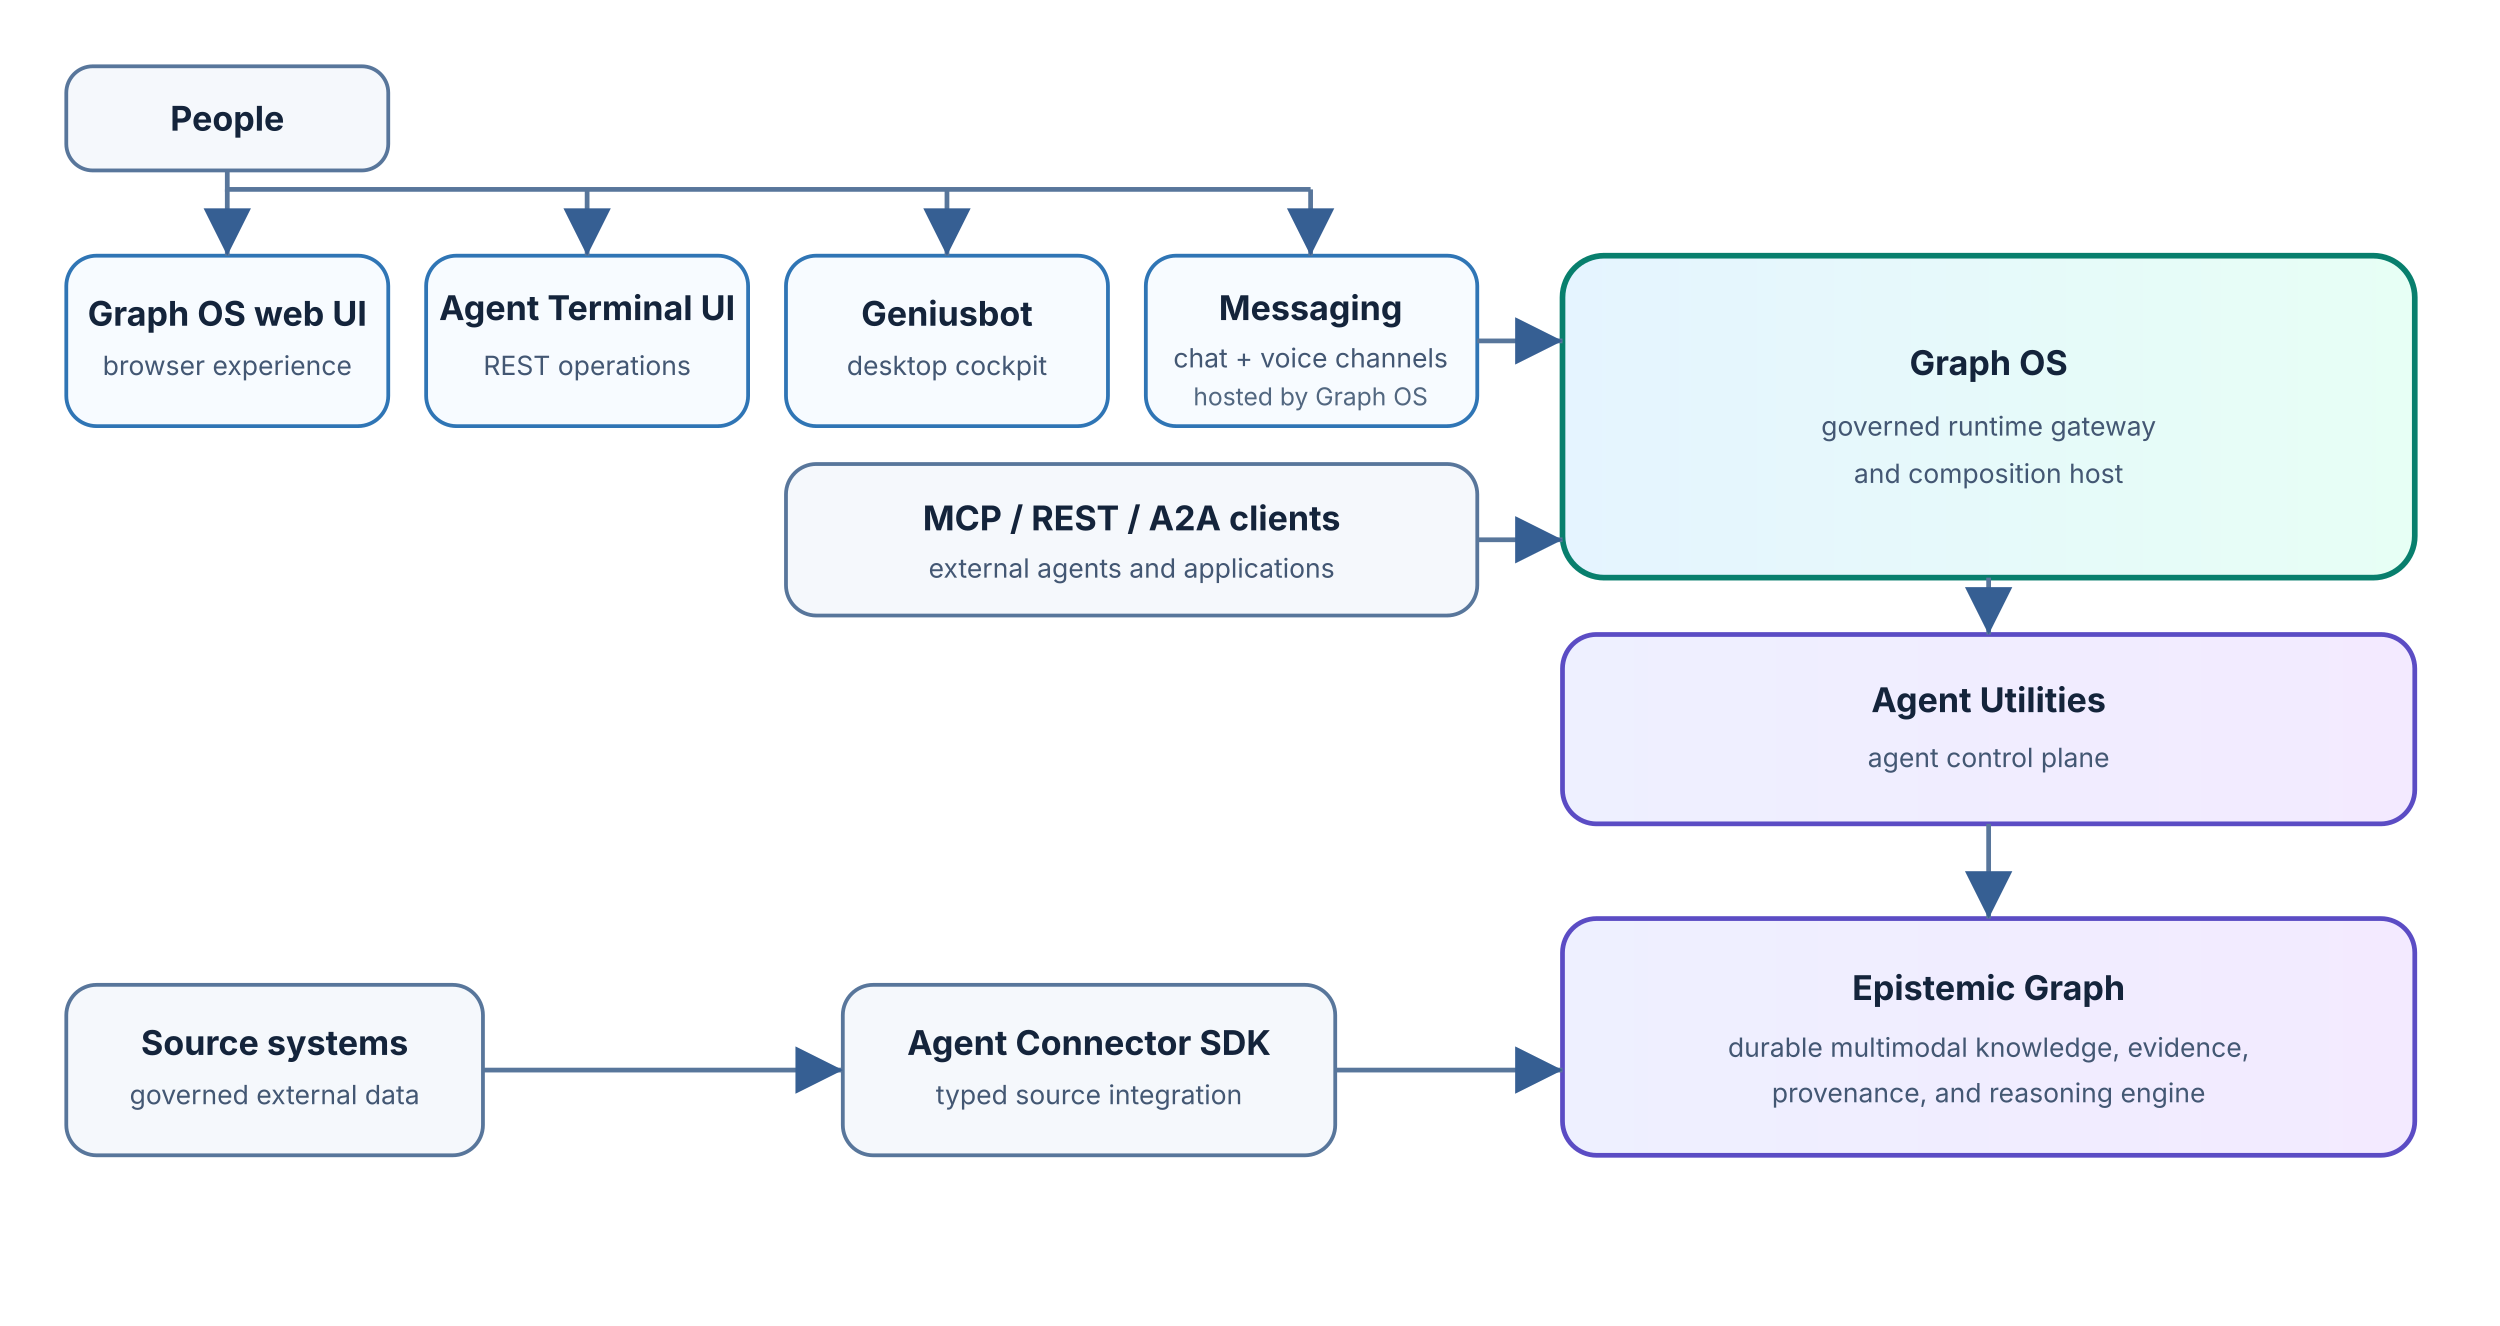
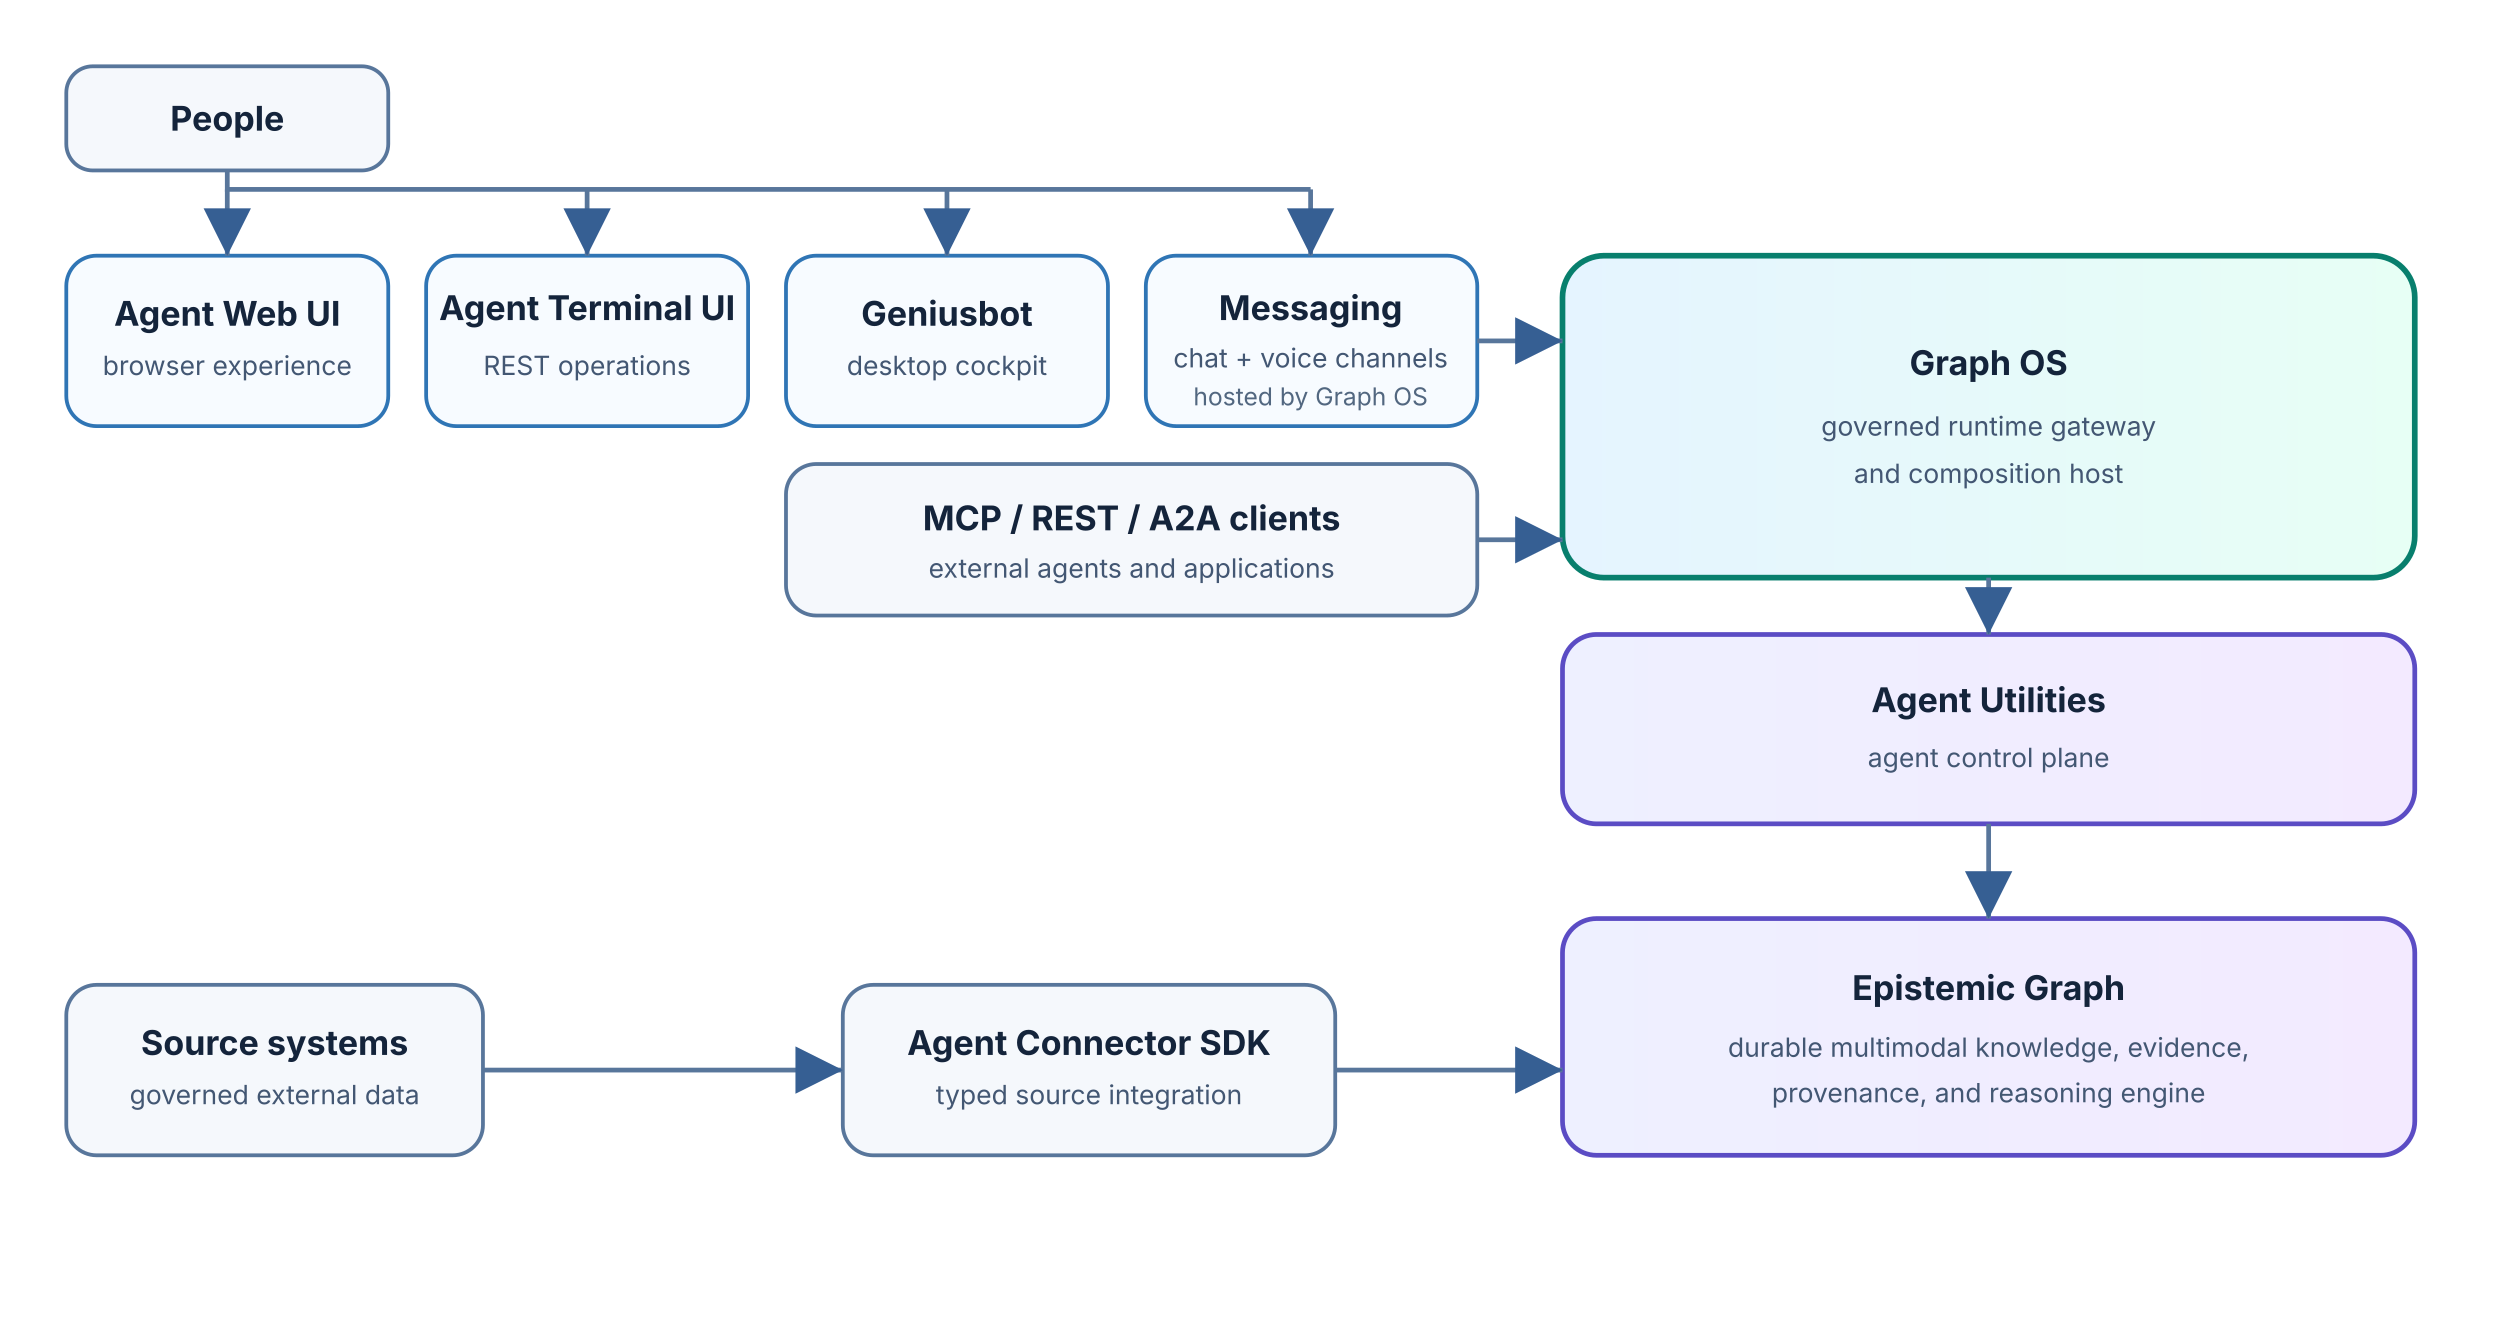
<svg xmlns="http://www.w3.org/2000/svg" viewBox="0 0 1320 700" role="img" aria-labelledby="diagram-title diagram-description">
  <defs>
    <linearGradient id="gateway-light" x1="0" x2="1">
      <stop stop-color="#e5f4ff" />
      <stop offset="1" stop-color="#e7fff5" />
    </linearGradient>
    <linearGradient id="core-light" x1="0" x2="1">
      <stop stop-color="#eef0ff" />
      <stop offset="1" stop-color="#f3eaff" />
    </linearGradient>
    <linearGradient id="gateway-dark" x1="0" x2="1">
      <stop stop-color="#173344" />
      <stop offset="1" stop-color="#153b36" />
    </linearGradient>
    <linearGradient id="core-dark" x1="0" x2="1">
      <stop stop-color="#242c4b" />
      <stop offset="1" stop-color="#332646" />
    </linearGradient>
    <marker id="arrow" markerWidth="10" markerHeight="10" refX="10" refY="5" orient="auto" markerUnits="strokeWidth">
      <path class="arrowhead" d="M0 0 10 5 0 10z" />
    </marker>
    <style>
      .bg{fill:none}.box{fill:#f5f8fc;stroke:#58769b;stroke-width:2}.entry{fill:#f7fbff;stroke:#2f75b5;stroke-width:2}.gateway{fill:url(#gateway-light);stroke:#087f6d;stroke-width:3}.core{fill:url(#core-light);stroke:#5b4cc4;stroke-width:2.5}.label{font:700 18px system-ui,-apple-system,Segoe UI,sans-serif;fill:#14243b;text-anchor:middle}.role{font:14px system-ui,-apple-system,Segoe UI,sans-serif;fill:#435773;text-anchor:middle}.small{font:13px system-ui,-apple-system,Segoe UI,sans-serif;fill:#526780;text-anchor:middle}.arrow,.bus{fill:none;stroke:#58769b;stroke-width:2.5}.arrow{marker-end:url(#arrow)}.arrowhead{fill:#365f93}
      @media (prefers-color-scheme: light){.bg{fill:none}.box{fill:#f5f8fc;stroke:#58769b}.entry{fill:#f7fbff;stroke:#2f75b5}.gateway{fill:url(#gateway-light);stroke:#087f6d}.core{fill:url(#core-light);stroke:#5b4cc4}.label{fill:#14243b}.role{fill:#435773}.small{fill:#526780}.arrow,.bus{stroke:#58769b}.arrowhead{fill:#365f93}}
      @media (prefers-color-scheme: dark){.bg{fill:none}.box{fill:#172338;stroke:#778ca9}.entry{fill:#192b43;stroke:#76aee9}.gateway{fill:url(#gateway-dark);stroke:#63d8b5}.core{fill:url(#core-dark);stroke:#b5a5ff}.label{fill:#f3f7ff}.role{fill:#d1dced}.small{fill:#b7c6dc}.arrow,.bus{stroke:#c2cee2}.arrowhead{fill:#d8e2f1}}
    </style>
  </defs>
  <rect class="bg" width="1320" height="700" rx="24" fill="none" />
  <g>
    <rect class="box" x="35" y="35" width="170" height="55" rx="14" />
    <text class="label" x="120" y="69">People</text>
    <rect class="entry" x="35" y="135" width="170" height="90" rx="16" />
-     <text class="label" x="120" y="172">Graph OS web UI</text>
+     <text class="label" x="120" y="172">Agent Web UI</text>
    <text class="role" x="120" y="198">browser experience</text>
    <rect class="entry" x="225" y="135" width="170" height="90" rx="16" />
    <text class="label" x="310" y="169">Agent Terminal UI</text>
    <text class="role" x="310" y="198">REST operations</text>
    <rect class="entry" x="415" y="135" width="170" height="90" rx="16" />
    <text class="label" x="500" y="172">Geniusbot</text>
    <text class="role" x="500" y="198">desktop cockpit</text>
    <rect class="entry" x="605" y="135" width="175" height="90" rx="16" />
    <text class="label" x="692" y="169">Messaging</text>
    <text class="role" x="692" y="194">chat + voice channels</text>
    <text class="small" x="692" y="214">hosted by Graph OS</text>
    <rect class="box" x="415" y="245" width="365" height="80" rx="16" />
    <text class="label" x="597.5" y="280">MCP / REST / A2A clients</text>
    <text class="role" x="597.5" y="305">external agents and applications</text>
    <rect class="gateway" x="825" y="135" width="450" height="170" rx="22" />
    <text class="label" x="1050" y="198">Graph OS</text>
    <text class="role" x="1050" y="230">governed runtime gateway</text>
    <text class="role" x="1050" y="255">and composition host</text>
    <rect class="core" x="825" y="335" width="450" height="100" rx="18" />
    <text class="label" x="1050" y="376">Agent Utilities</text>
    <text class="role" x="1050" y="405">agent control plane</text>
    <rect class="core" x="825" y="485" width="450" height="125" rx="18" />
    <text class="label" x="1050" y="528">Epistemic Graph</text>
    <text class="role" x="1050" y="558">durable multimodal knowledge, evidence,</text>
    <text class="role" x="1050" y="582">provenance, and reasoning engine</text>
    <rect class="box" x="35" y="520" width="220" height="90" rx="16" />
    <text class="label" x="145" y="557">Source systems</text>
    <text class="role" x="145" y="583">governed external data</text>
    <rect class="box" x="445" y="520" width="260" height="90" rx="16" />
    <text class="label" x="575" y="557">Agent Connector SDK</text>
    <text class="role" x="575" y="583">typed source integration</text>
  </g>
  <g class="connections">
    <path class="bus" d="M120 90V100H692" />
    <path class="arrow" d="M120 100V135" />
    <path class="arrow" d="M310 100V135" />
    <path class="arrow" d="M500 100V135" />
    <path class="arrow" d="M692 100V135" />
    <path class="arrow" d="M780 180H825" />
    <path class="arrow" d="M780 285H825" />
    <path class="arrow" d="M1050 305V335" />
    <path class="arrow" d="M1050 435V485" />
    <path class="arrow" d="M255 565H445" />
    <path class="arrow" d="M705 565H825" />
  </g>
</svg>
